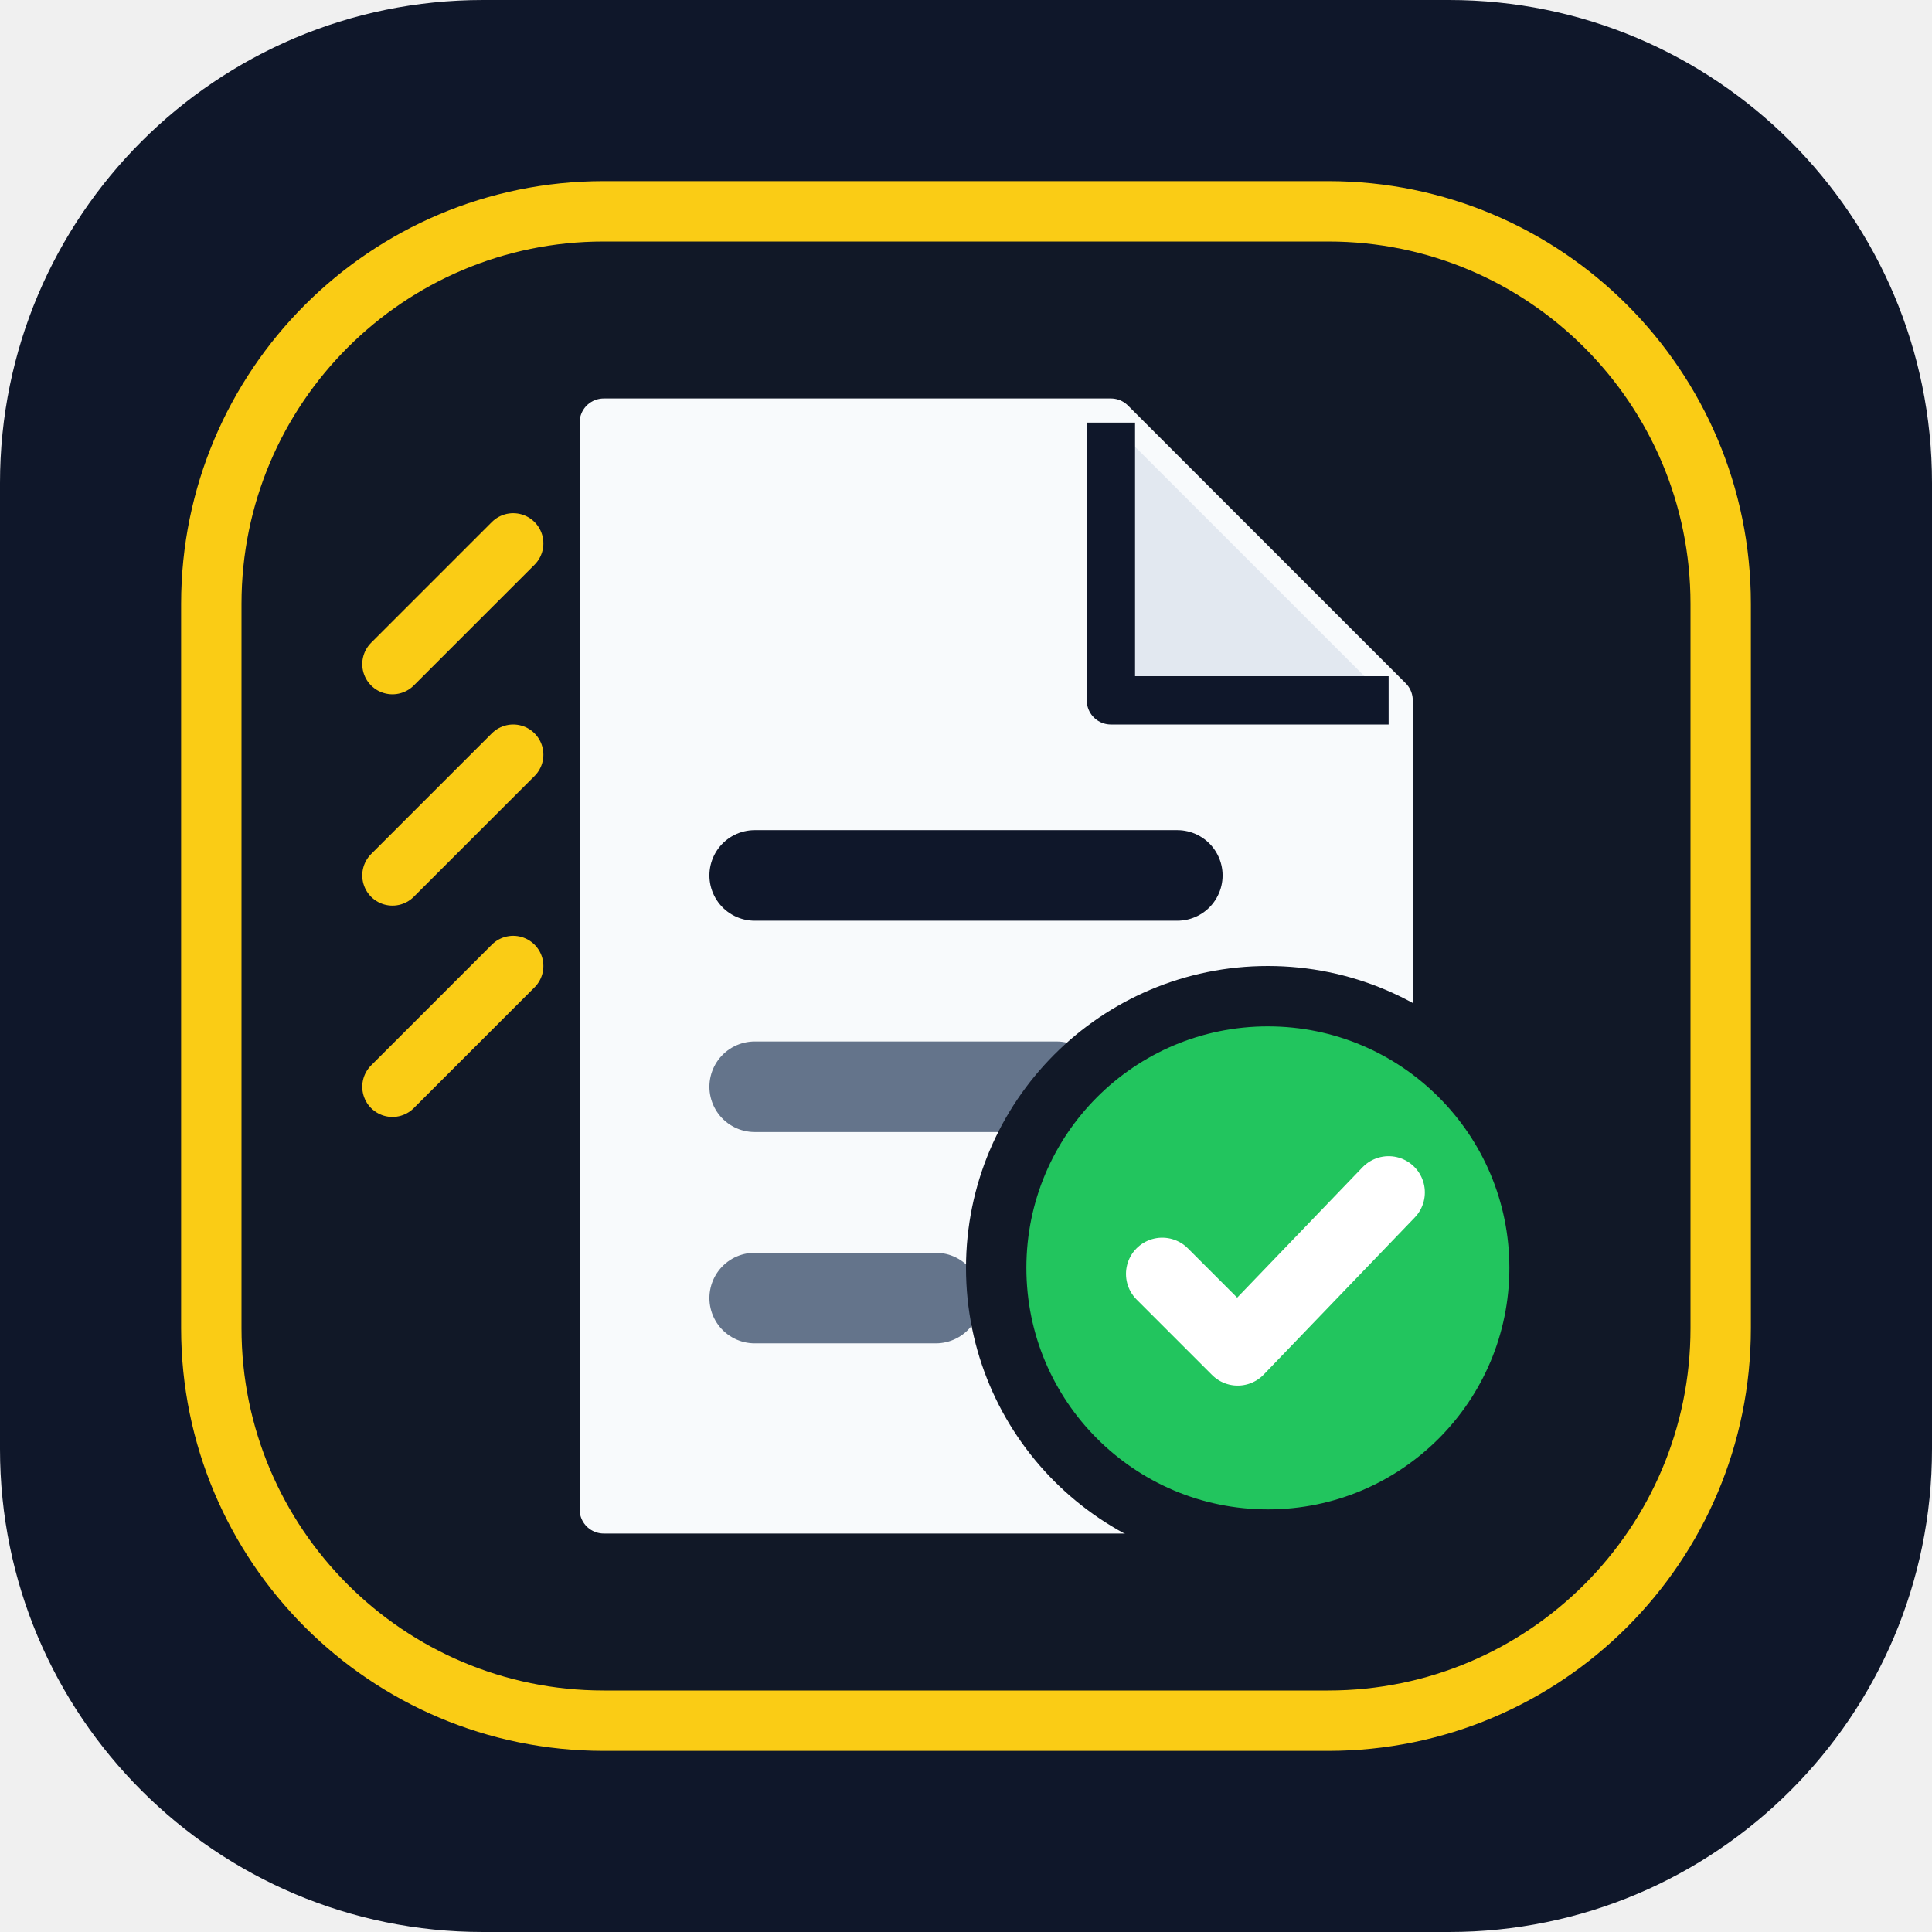
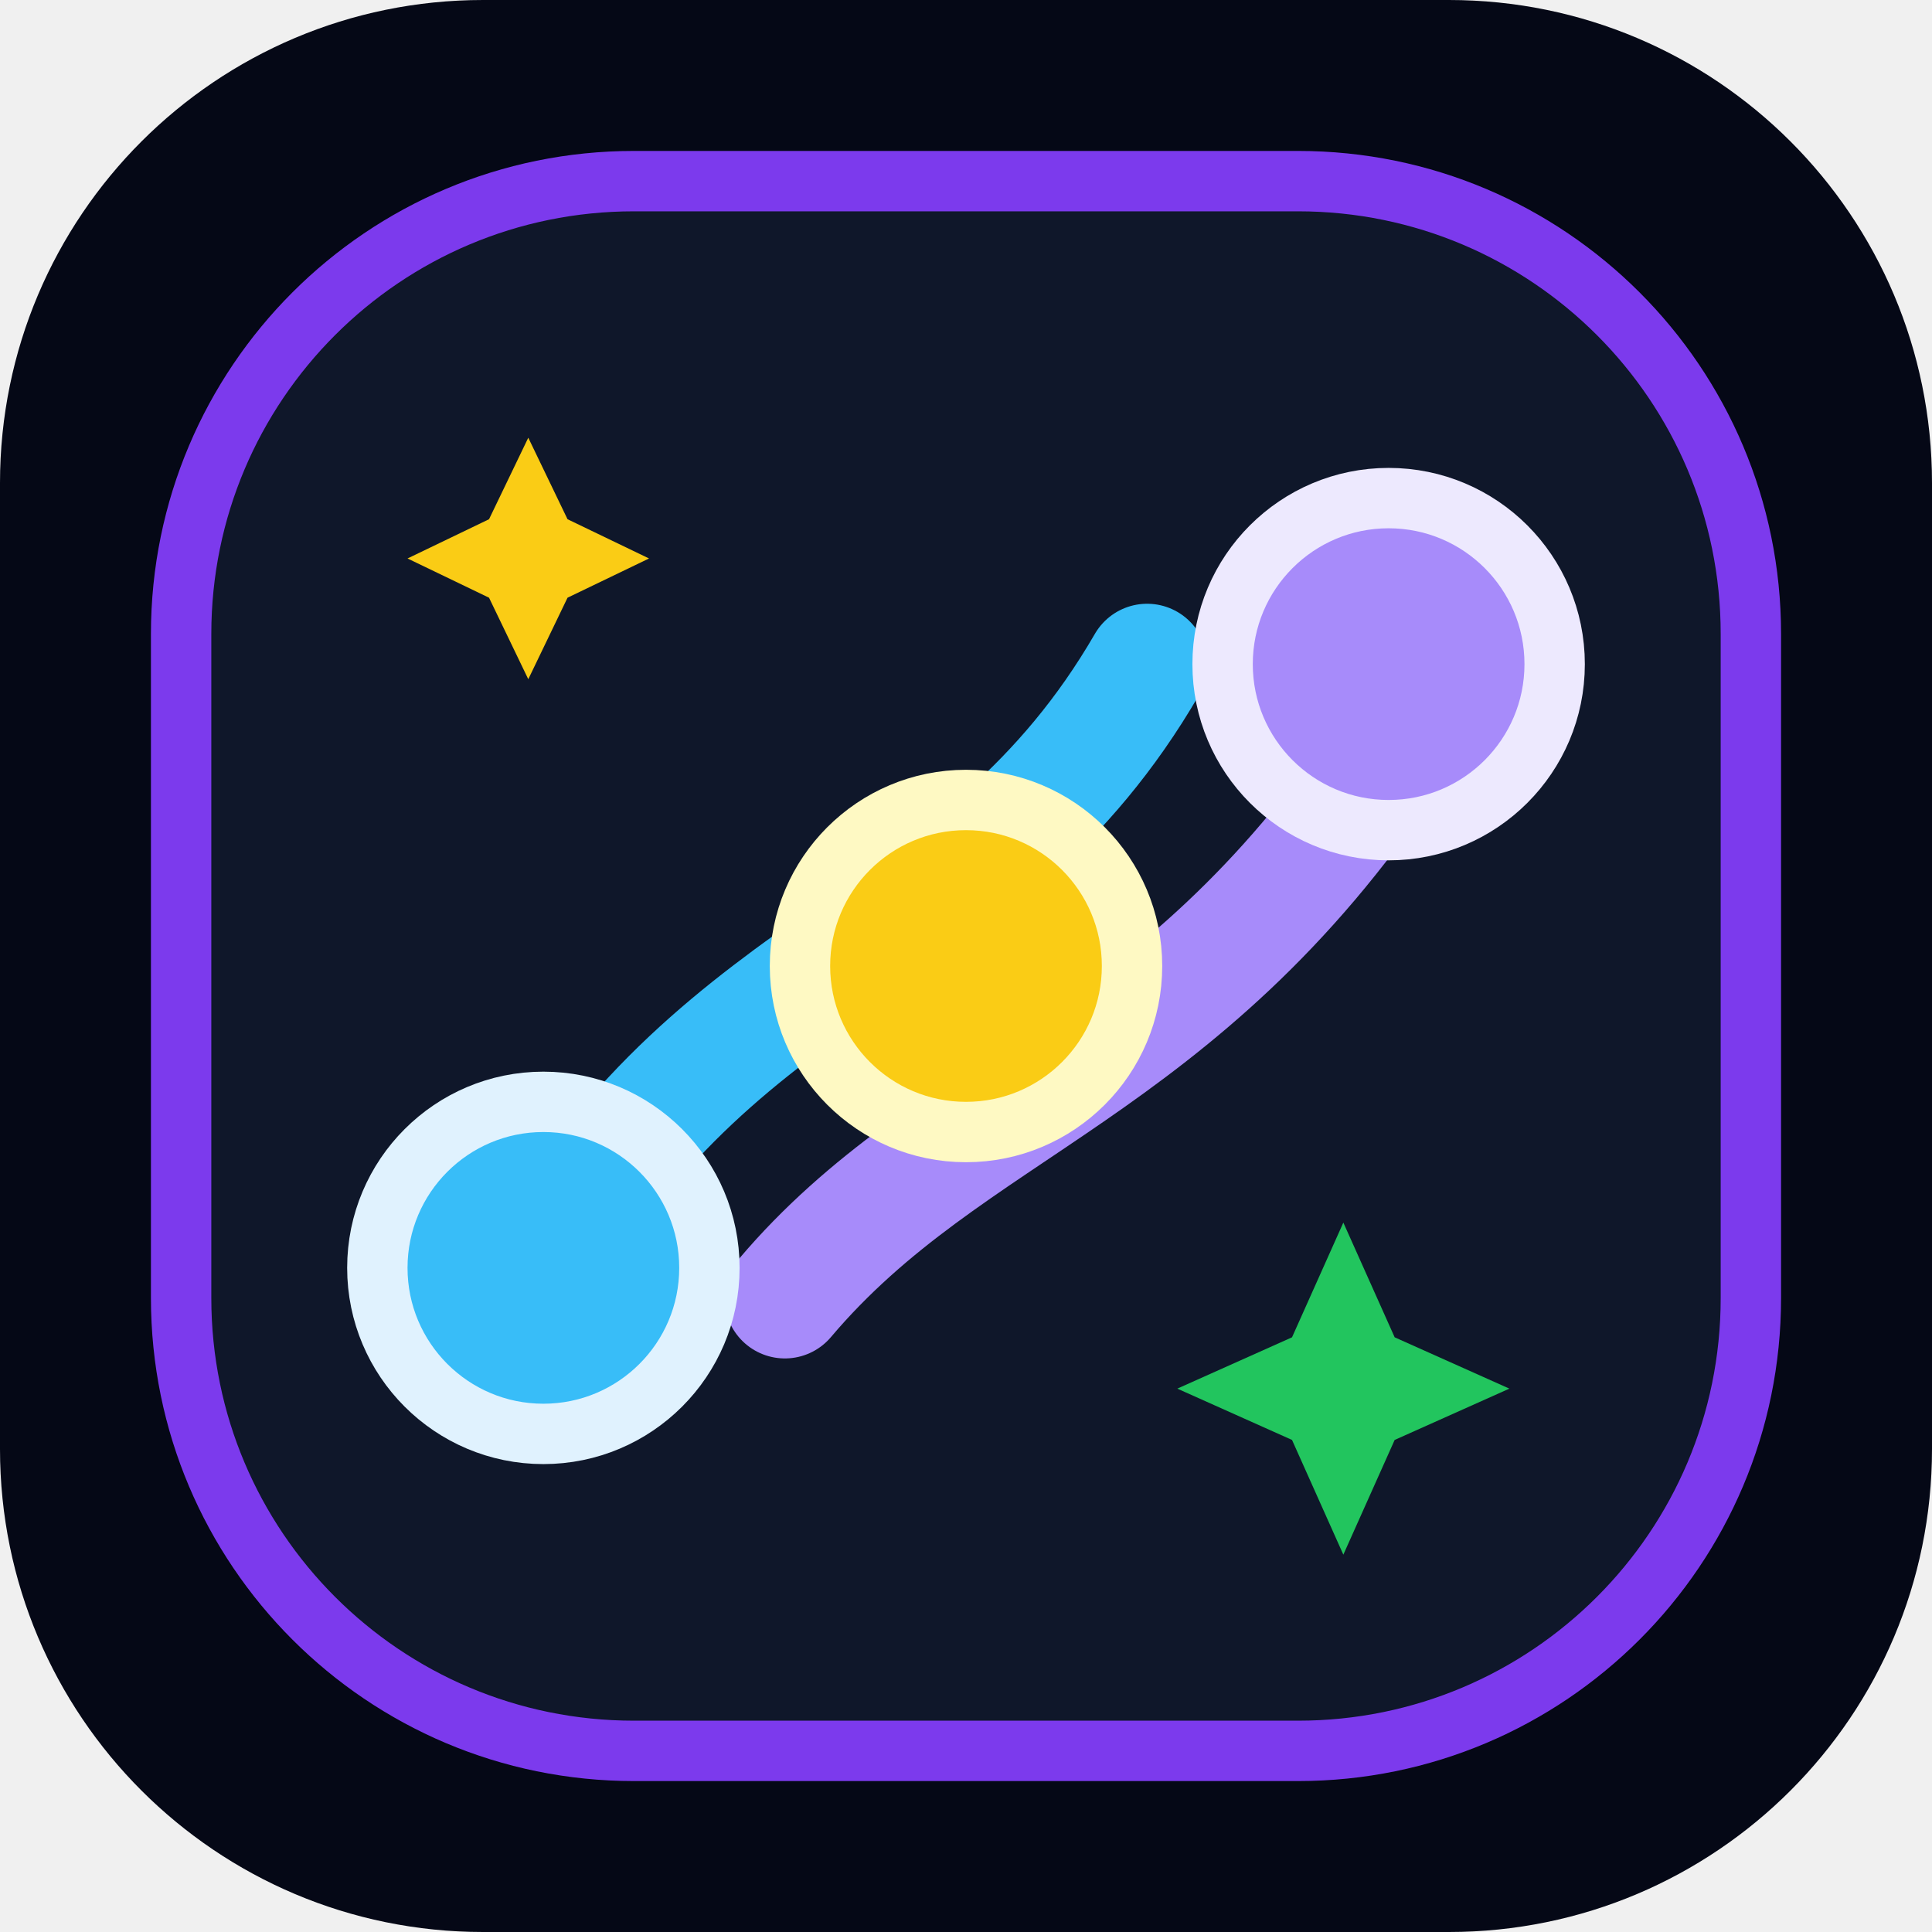
<svg xmlns="http://www.w3.org/2000/svg" width="64" height="64" viewBox="0 0 64 64" fill="none">
-   <rect width="64" height="64" rx="16" fill="#0F172A" />
-   <rect x="7" y="7" width="50" height="50" rx="13" fill="#111827" stroke="#FACC15" stroke-width="2" />
-   <path d="M20 14H36.8L46 23.2V50H20V14Z" fill="#F8FAFC" stroke="#F8FAFC" stroke-width="1.6" stroke-linejoin="round" />
-   <path d="M36.8 14V23.2H46" fill="#E2E8F0" stroke="#0F172A" stroke-width="1.6" stroke-linejoin="round" />
-   <path d="M25 29H39" stroke="#0F172A" stroke-width="3" stroke-linecap="round" />
-   <path d="M25 36H35" stroke="#64748B" stroke-width="3" stroke-linecap="round" />
-   <path d="M25 43H31" stroke="#64748B" stroke-width="3" stroke-linecap="round" />
-   <circle cx="42" cy="42" r="9" fill="#22C55E" stroke="#111827" stroke-width="2" />
-   <path d="M38.5 42.2L41 44.7L46 39.5" stroke="#FFFFFF" stroke-width="2.4" stroke-linecap="round" stroke-linejoin="round" />
-   <path d="M17 18L13 22M17 25L13 29M17 32L13 36" stroke="#FACC15" stroke-width="2" stroke-linecap="round" />
+   <rect width="64" height="64" rx="16" fill="#050816" />
+   <rect x="6" y="6" width="52" height="52" rx="15" fill="#0F172A" stroke="#7C3AED" stroke-width="2" />
+   <path d="M18 42C24 31.5 32.5 31.5 38 22" stroke="#38BDF8" stroke-width="4" stroke-linecap="round" />
+   <path d="M26 43C31.5 36.5 39 35.5 46 25" stroke="#A78BFA" stroke-width="4" stroke-linecap="round" />
+   <circle cx="18" cy="42" r="5.5" fill="#38BDF8" stroke="#E0F2FE" stroke-width="2" />
+   <circle cx="32" cy="32" r="5.5" fill="#FACC15" stroke="#FEF9C3" stroke-width="2" />
+   <circle cx="46" cy="22" r="5.5" fill="#A78BFA" stroke="#EDE9FE" stroke-width="2" />
+   <path d="M44.5 40.5L46.2 44.3L50 46L46.2 47.7L44.5 51.5L42.8 47.7L39 46L42.8 44.3L44.5 40.5Z" fill="#22C55E" />
+   <path d="M17.5 14.5L18.8 17.2L21.5 18.5L18.8 19.8L17.5 22.5L16.2 19.8L13.5 18.5L16.2 17.2L17.5 14.5Z" fill="#FACC15" />
</svg>
